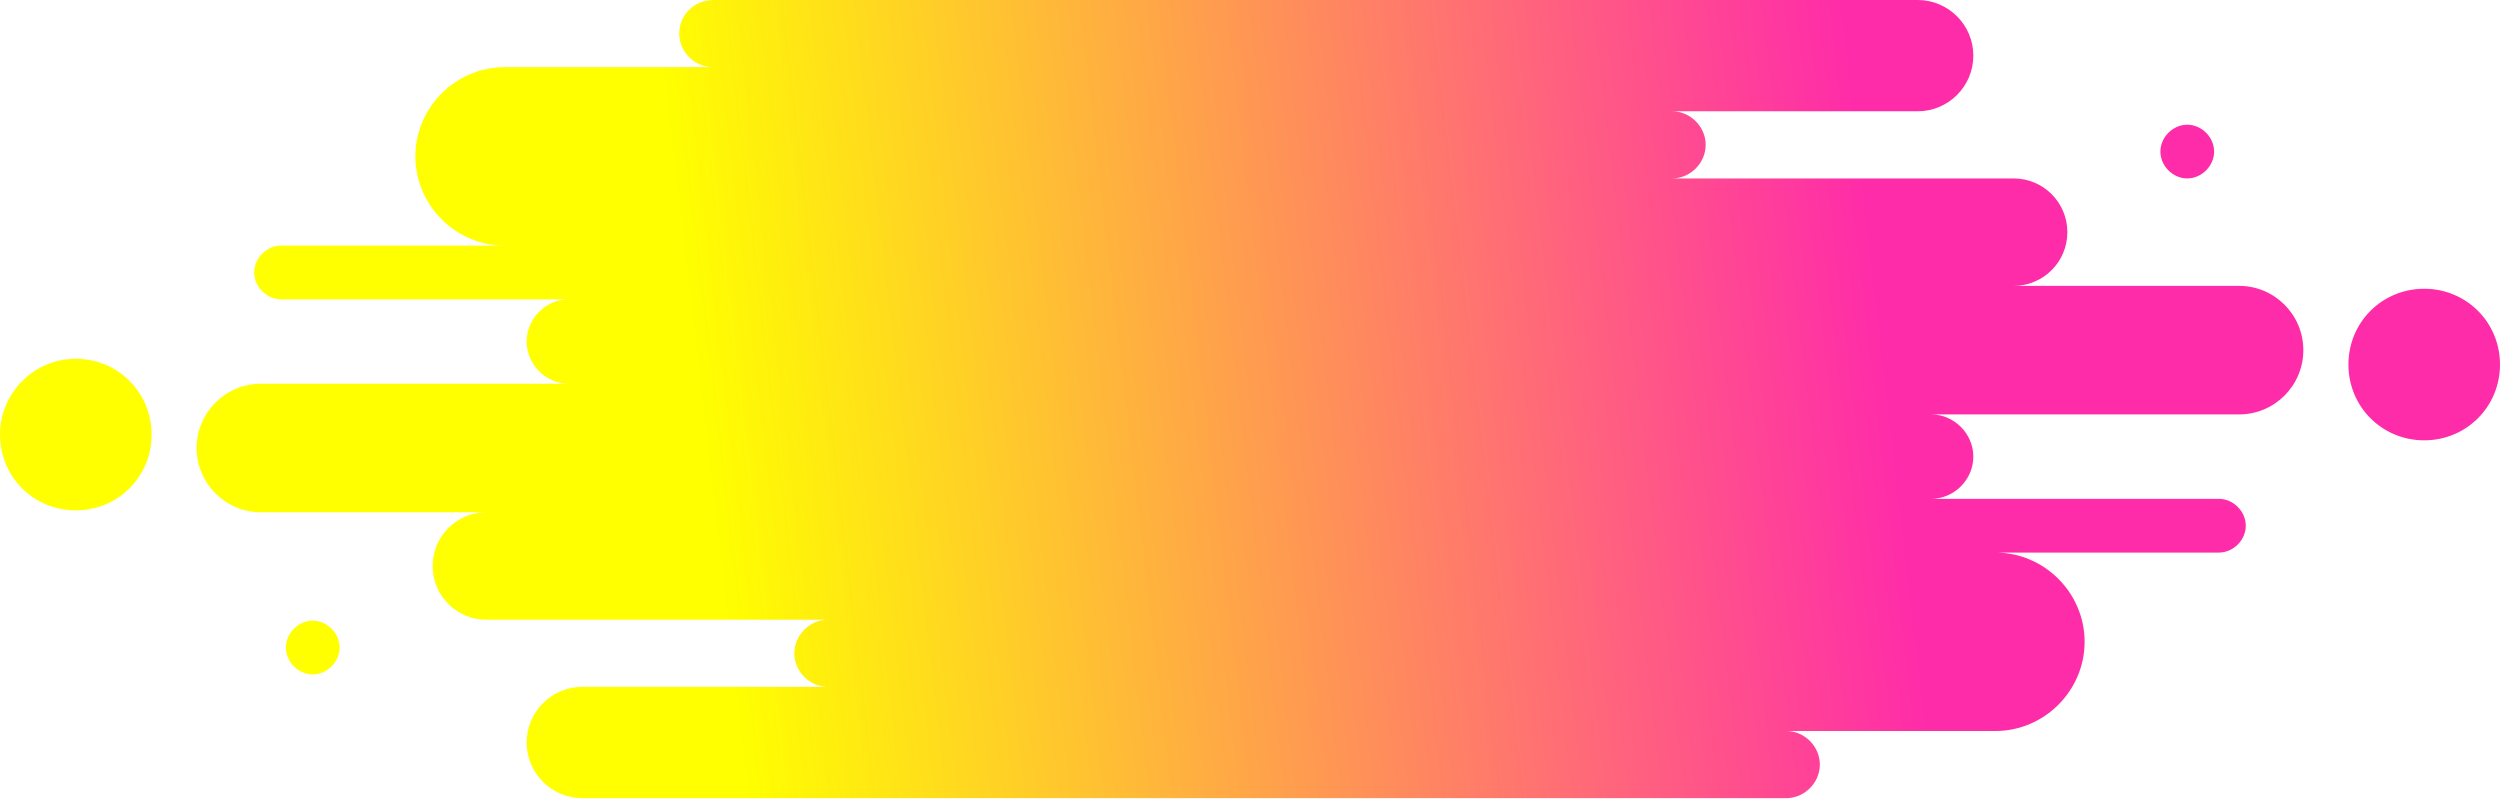
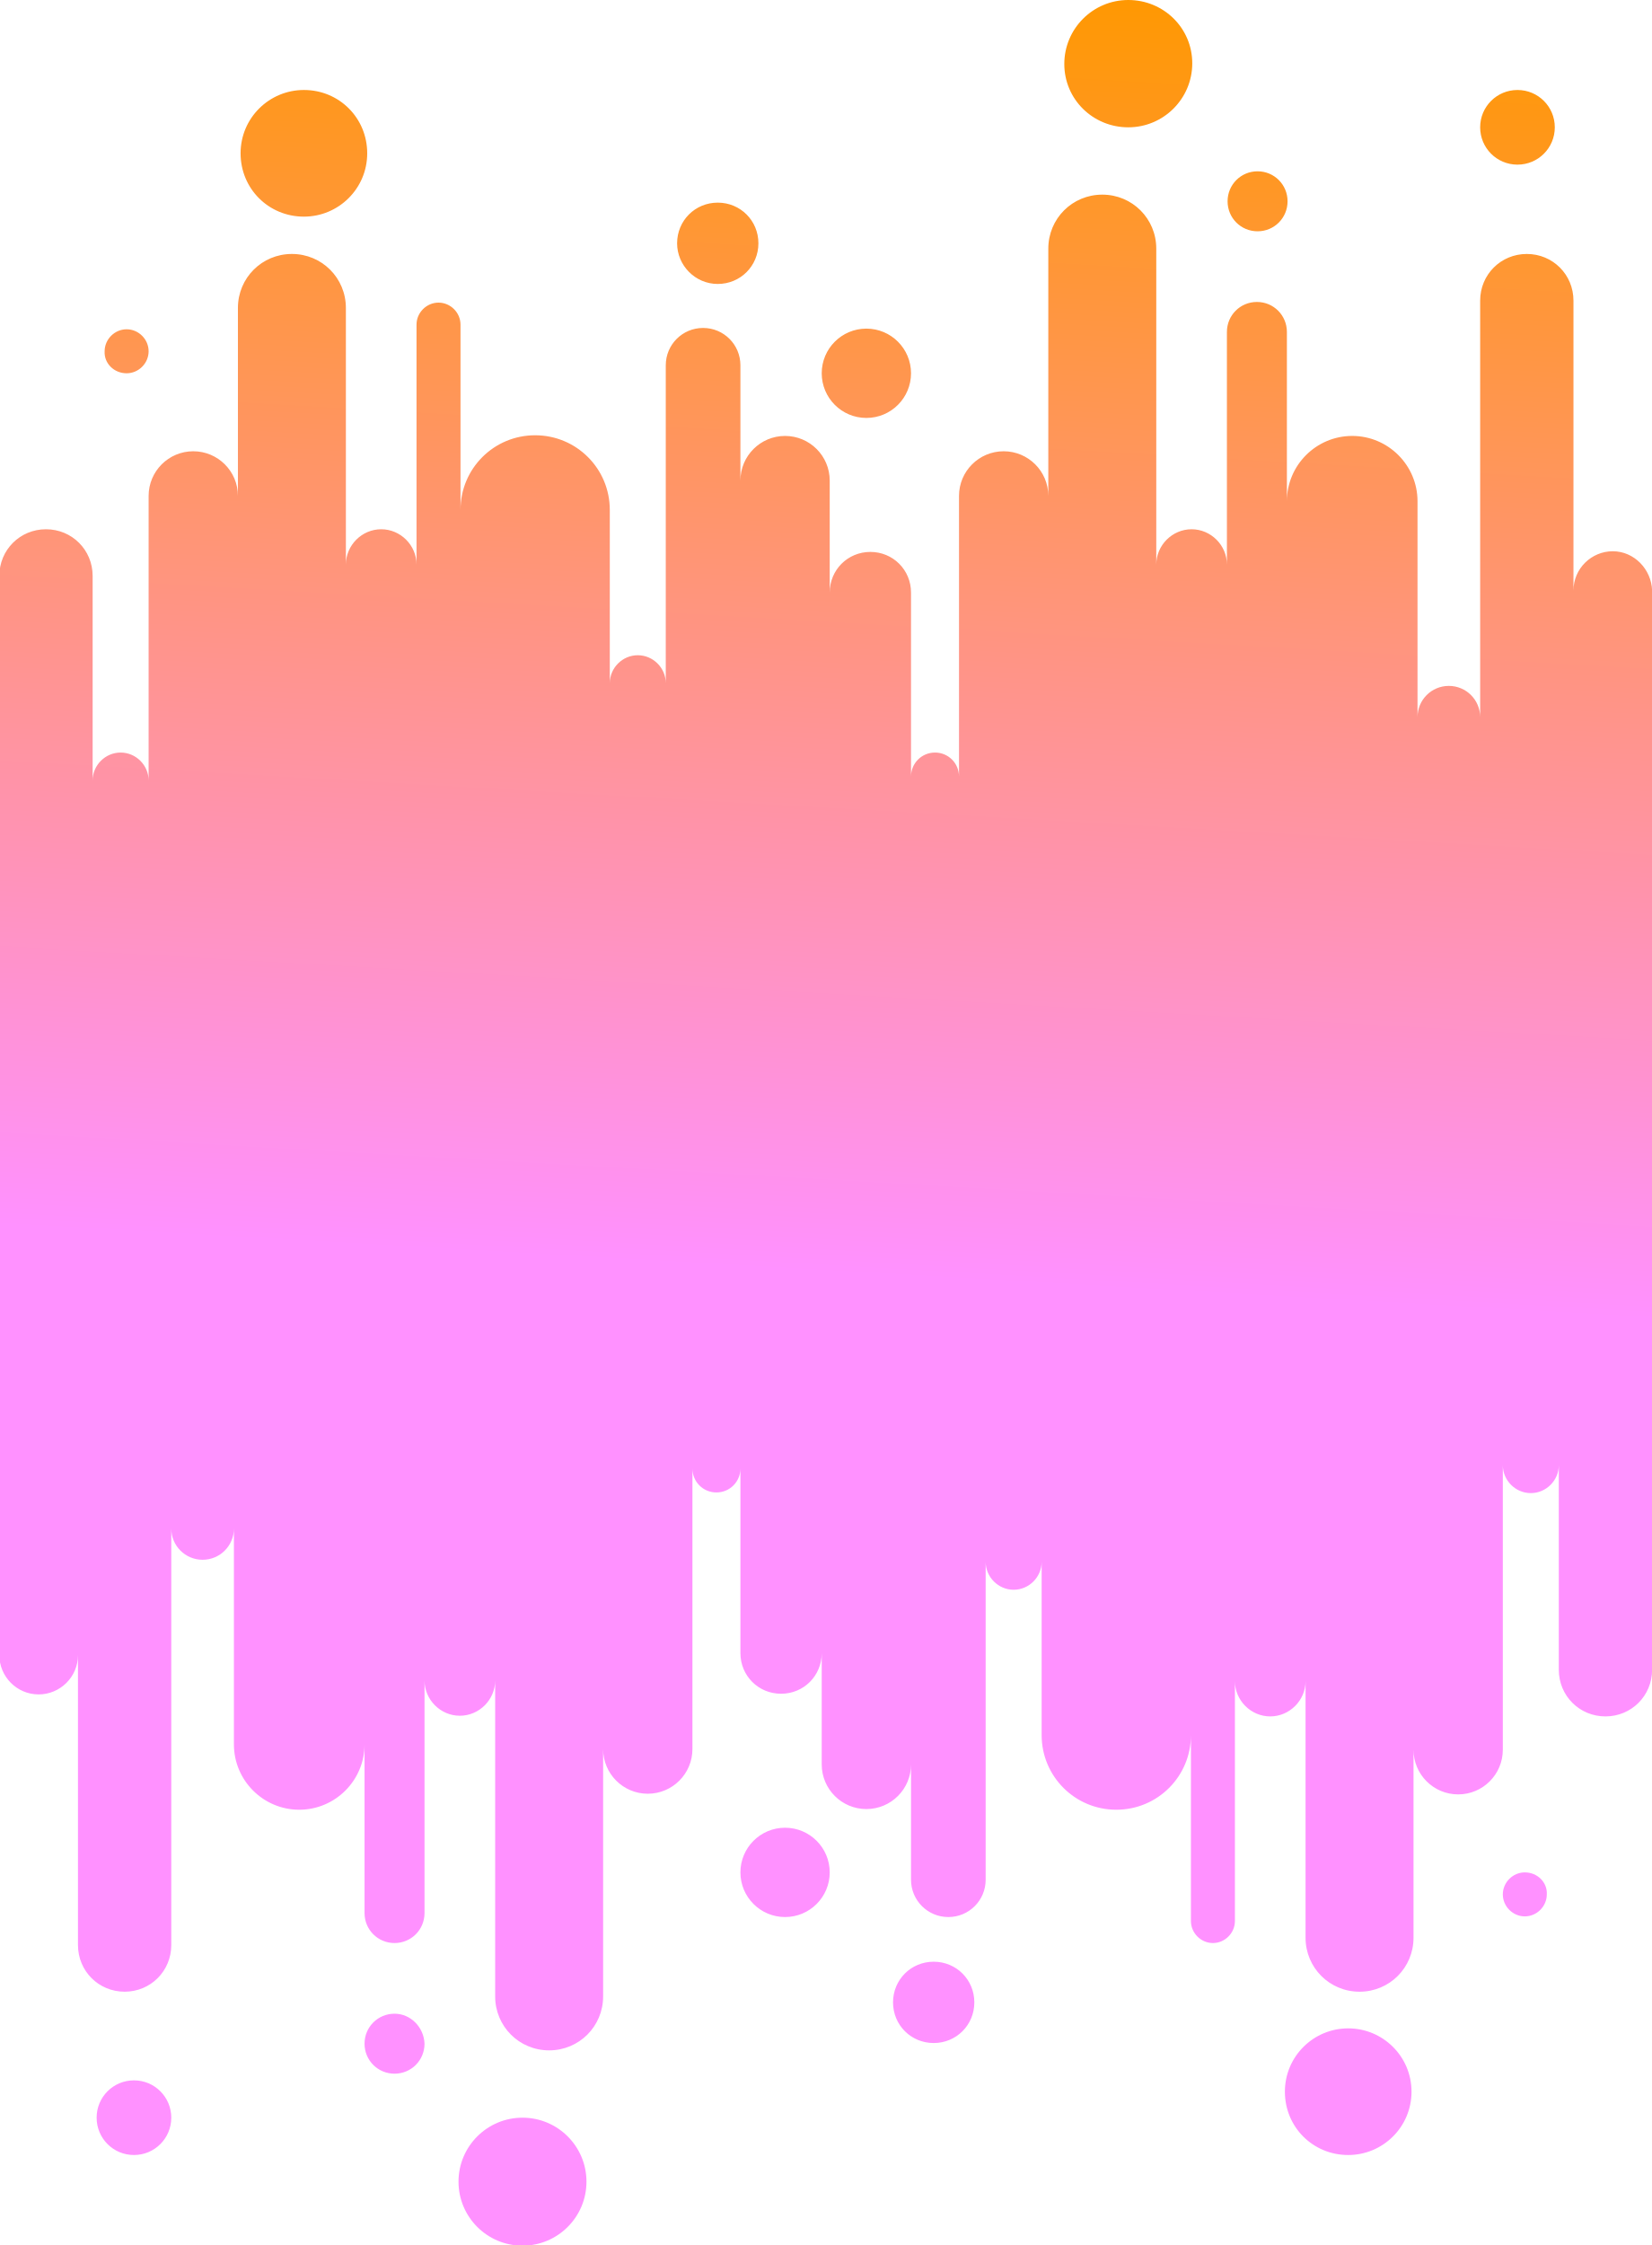
- <svg xmlns="http://www.w3.org/2000/svg" enable-background="new 0 0 260.6 83.3" id="Layer_1" version="1.1" viewBox="0 0 260.6 83.3" x="0px" xml:space="preserve" y="0px">
-   <linearGradient gradientTransform="matrix(6.1232e-17 -1 1 6.1232e-17 -504.03 2627.4)" gradientUnits="userSpaceOnUse" id="SVGID_1_" x1="2585.7" x2="2560" y1="800" y2="580">
-     <stop offset=".444" stop-color="#FF2CA9" />
-     <stop offset="1" stop-color="#ff0" />
+ <svg xmlns="http://www.w3.org/2000/svg" enable-background="new 0 0 247.8 336.8" id="Layer_1" version="1.1" viewBox="0 0 247.8 336.8" x="0px" xml:space="preserve" y="0px">
+   <linearGradient gradientUnits="userSpaceOnUse" id="SVGID_1_" x1="180" x2="200" y1="350">
+     <stop offset=".444" stop-color="#FF91FF" />
+     <stop offset="1" stop-color="#FF9800" />
  </linearGradient>
-   <path d="m228 13c1.5 0 2.8 1.3 2.8 2.8s-1.3 2.8-2.8 2.8-2.8-1.3-2.8-2.8c0-1.5 1.3-2.8 2.8-2.8zm16.8 25c0 4.4 3.5 7.9 7.9 7.9s7.9-3.5 7.9-7.9-3.5-7.9-7.9-7.9-7.9 3.5-7.9 7.9zm-229 7.3c0-4.4-3.5-7.9-7.9-7.9s-7.9 3.6-7.9 7.9c0 4.4 3.5 7.9 7.9 7.9s7.9-3.5 7.9-7.9zm55-41.8c0 1.9 1.6 3.5 3.5 3.5h-21.7c-5.1 0-9.3 4.2-9.3 9.3s4.2 9.3 9.3 9.3h-23.3c-1.5 0-2.8 1.3-2.8 2.8s1.3 2.8 2.8 2.8h30c-2.4 0-4.4 2-4.4 4.4s2 4.4 4.4 4.4h-32.1c-3.7 0-6.7 3-6.7 6.7s3 6.7 6.7 6.7h23.5c-3.1 0-5.6 2.5-5.6 5.6s2.5 5.6 5.6 5.6h35.6c-1.9 0-3.5 1.6-3.5 3.5s1.6 3.5 3.5 3.5h-25.6c-3.2 0-5.8 2.6-5.8 5.8s2.6 5.8 5.8 5.8h125.5c1.9 0 3.5-1.6 3.5-3.5s-1.6-3.5-3.5-3.5h21.8c5.1 0 9.3-4.2 9.3-9.3s-4.2-9.3-9.3-9.3h23.3c1.5 0 2.8-1.3 2.8-2.8s-1.3-2.8-2.8-2.8h-30c2.4 0 4.4-2 4.4-4.4s-2-4.4-4.4-4.4h32.1c3.7 0 6.7-3 6.7-6.7s-3-6.7-6.7-6.7h-23.5c3.1 0 5.6-2.5 5.6-5.6s-2.5-5.6-5.6-5.6h-35.6c1.9 0 3.5-1.6 3.5-3.5s-1.6-3.5-3.5-3.5h25.6c3.2 0 5.8-2.6 5.8-5.8s-2.6-5.8-5.8-5.8h-125.5c-2.1 0-3.6 1.6-3.6 3.5zm-35.4 64c0-1.5-1.3-2.8-2.8-2.8s-2.8 1.3-2.8 2.8 1.3 2.8 2.8 2.8 2.8-1.3 2.8-2.8z" fill="url(#SVGID_1_)" />
+   <path d="m88 327.3c0 5.3-4.3 9.6-9.6 9.6s-9.6-4.3-9.6-9.6 4.3-9.6 9.6-9.6 9.6 4.3 9.6 9.6zm29.8-53.1c-3.7 0-6.7 3-6.7 6.7s3 6.7 6.7 6.7 6.7-3 6.7-6.7-3-6.7-6.7-6.7zm-58.6 27.9c-2.5 0-4.5 2-4.5 4.5s2 4.5 4.5 4.5 4.5-2 4.5-4.5c-0.1-2.5-2.1-4.5-4.5-4.5zm-39.1 10c-3.1 0-5.6 2.5-5.6 5.6s2.5 5.6 5.6 5.6 5.6-2.5 5.6-5.6-2.5-5.6-5.6-5.6zm120-17.8c-3.4 0-6.1 2.7-6.1 6.1s2.7 6.1 6.1 6.1 6.1-2.7 6.1-6.1-2.7-6.1-6.1-6.1zm88.7-13.4c-1.8 0-3.3 1.5-3.3 3.3s1.5 3.3 3.3 3.3 3.3-1.5 3.3-3.3c0.1-1.8-1.4-3.3-3.3-3.3zm-26.5 23.4c-5.2 0-9.5 4.2-9.5 9.5s4.2 9.5 9.5 9.5c5.2 0 9.5-4.2 9.5-9.5s-4.3-9.5-9.5-9.5zm-13.6-269.6c2.5 0 4.5-2 4.5-4.5s-2-4.5-4.5-4.5-4.5 2-4.5 4.5 2 4.5 4.5 4.5zm39-10c3.1 0 5.6-2.5 5.6-5.6s-2.5-5.6-5.6-5.6-5.6 2.5-5.6 5.6 2.5 5.6 5.6 5.6zm-97.7 38c3.7 0 6.7-3 6.7-6.7s-3-6.7-6.7-6.7-6.7 3-6.7 6.7 3 6.7 6.7 6.7zm39.3-43.6c5.3 0 9.6-4.3 9.6-9.6s-4.3-9.5-9.6-9.5-9.6 4.3-9.6 9.6 4.3 9.5 9.6 9.5zm-61.6 23.5c3.4 0 6.1-2.7 6.1-6.1s-2.7-6.1-6.1-6.1-6.1 2.7-6.1 6.1c0 3.3 2.7 6.1 6.1 6.1zm134.3 40.1c-3.2 0-5.9 2.6-5.9 5.9v-43.5c0-3.9-3.1-7-7-7s-7 3.1-7 7v62.5c0-2.6-2.1-4.7-4.7-4.7s-4.7 2.1-4.7 4.7v-32.4c0-5.4-4.4-9.8-9.8-9.8s-9.8 4.4-9.8 9.8v-25.4c0-2.5-2-4.5-4.5-4.5s-4.5 2-4.5 4.5v34.9c0-2.9-2.4-5.3-5.3-5.3s-5.3 2.4-5.3 5.3v-47.4c0-4.5-3.6-8.1-8.1-8.1s-8.1 3.6-8.1 8.1v37.1c0-3.7-3-6.7-6.7-6.7s-6.7 3-6.7 6.7v42.1c0-2-1.6-3.6-3.6-3.6s-3.6 1.6-3.6 3.6v-27.6c0-3.4-2.7-6.1-6.1-6.1s-6.1 2.7-6.1 6.1v-16.8c0-3.7-3-6.7-6.7-6.7s-6.7 3-6.7 6.7v-17.3c0-3.1-2.5-5.6-5.6-5.6s-5.6 2.5-5.6 5.6v47.7c0-2.3-1.9-4.2-4.2-4.2s-4.2 1.9-4.2 4.2v-26c0-6.2-5-11.2-11.2-11.2s-11.2 5-11.2 11.2v-27.8c0-1.8-1.5-3.3-3.3-3.3s-3.3 1.5-3.3 3.3v36c0-2.9-2.4-5.3-5.3-5.3s-5.3 2.4-5.3 5.3v-38.5c0-4.5-3.6-8.1-8.1-8.1s-8.1 3.6-8.1 8.1v28.2c0-3.7-3-6.7-6.7-6.7s-6.7 3-6.7 6.7v42.7c0-2.3-1.9-4.2-4.2-4.2s-4.2 1.9-4.2 4.2v-30.7c0-3.9-3.1-7-7-7s-7 3.1-7 7v161.9c0 3.2 2.6 5.9 5.9 5.9 3.2 0 5.9-2.6 5.9-5.9v43.5c0 3.9 3.1 7 7 7s7-3.1 7-7v-62.5c0 2.6 2.1 4.7 4.7 4.7s4.7-2.1 4.7-4.7v32.4c0 5.4 4.4 9.8 9.8 9.8s9.8-4.4 9.8-9.8v25.3c0 2.5 2 4.5 4.5 4.5s4.5-2 4.5-4.5v-34.9c0 2.9 2.4 5.3 5.3 5.3s5.3-2.4 5.3-5.3v47.4c0 4.5 3.6 8.1 8.1 8.1s8.1-3.6 8.1-8.1v-37.1c0 3.7 3 6.7 6.7 6.7s6.7-3 6.7-6.7v-42.1c0 2 1.6 3.6 3.6 3.6s3.6-1.6 3.6-3.6v27.7c0 3.4 2.7 6.1 6.1 6.1s6.1-2.7 6.1-6.1v16.7c0 3.7 3 6.7 6.7 6.7s6.7-3 6.7-6.7v17.3c0 3.1 2.5 5.6 5.6 5.6s5.6-2.5 5.6-5.6v-47.7c0 2.3 1.9 4.2 4.2 4.2s4.2-1.9 4.2-4.2v26c0 6.2 5 11.2 11.2 11.2s11.2-5 11.2-11.2v27.9c0 1.8 1.5 3.3 3.3 3.3s3.3-1.5 3.3-3.3v-36c0 2.9 2.4 5.3 5.3 5.3s5.3-2.4 5.3-5.3v38.5c0 4.5 3.6 8.1 8.1 8.1s8.1-3.6 8.1-8.1v-28.2c0 3.7 3 6.7 6.7 6.7s6.7-3 6.7-6.7v-42.7c0 2.3 1.9 4.2 4.2 4.2s4.2-1.9 4.2-4.2v30.7c0 3.9 3.1 7 7 7s7-3.1 7-7v-161.9c-0.1-3.2-2.7-5.9-5.9-5.9zm-223-26.7c1.8 0 3.3-1.5 3.3-3.3s-1.5-3.3-3.3-3.3-3.3 1.5-3.3 3.3c-0.1 1.8 1.4 3.3 3.3 3.3zm26.6-23.5c5.2 0 9.5-4.2 9.5-9.5s-4.2-9.5-9.5-9.5c-5.2 0-9.5 4.2-9.5 9.5s4.2 9.5 9.5 9.5z" fill="url(#SVGID_1_)" />
</svg>
